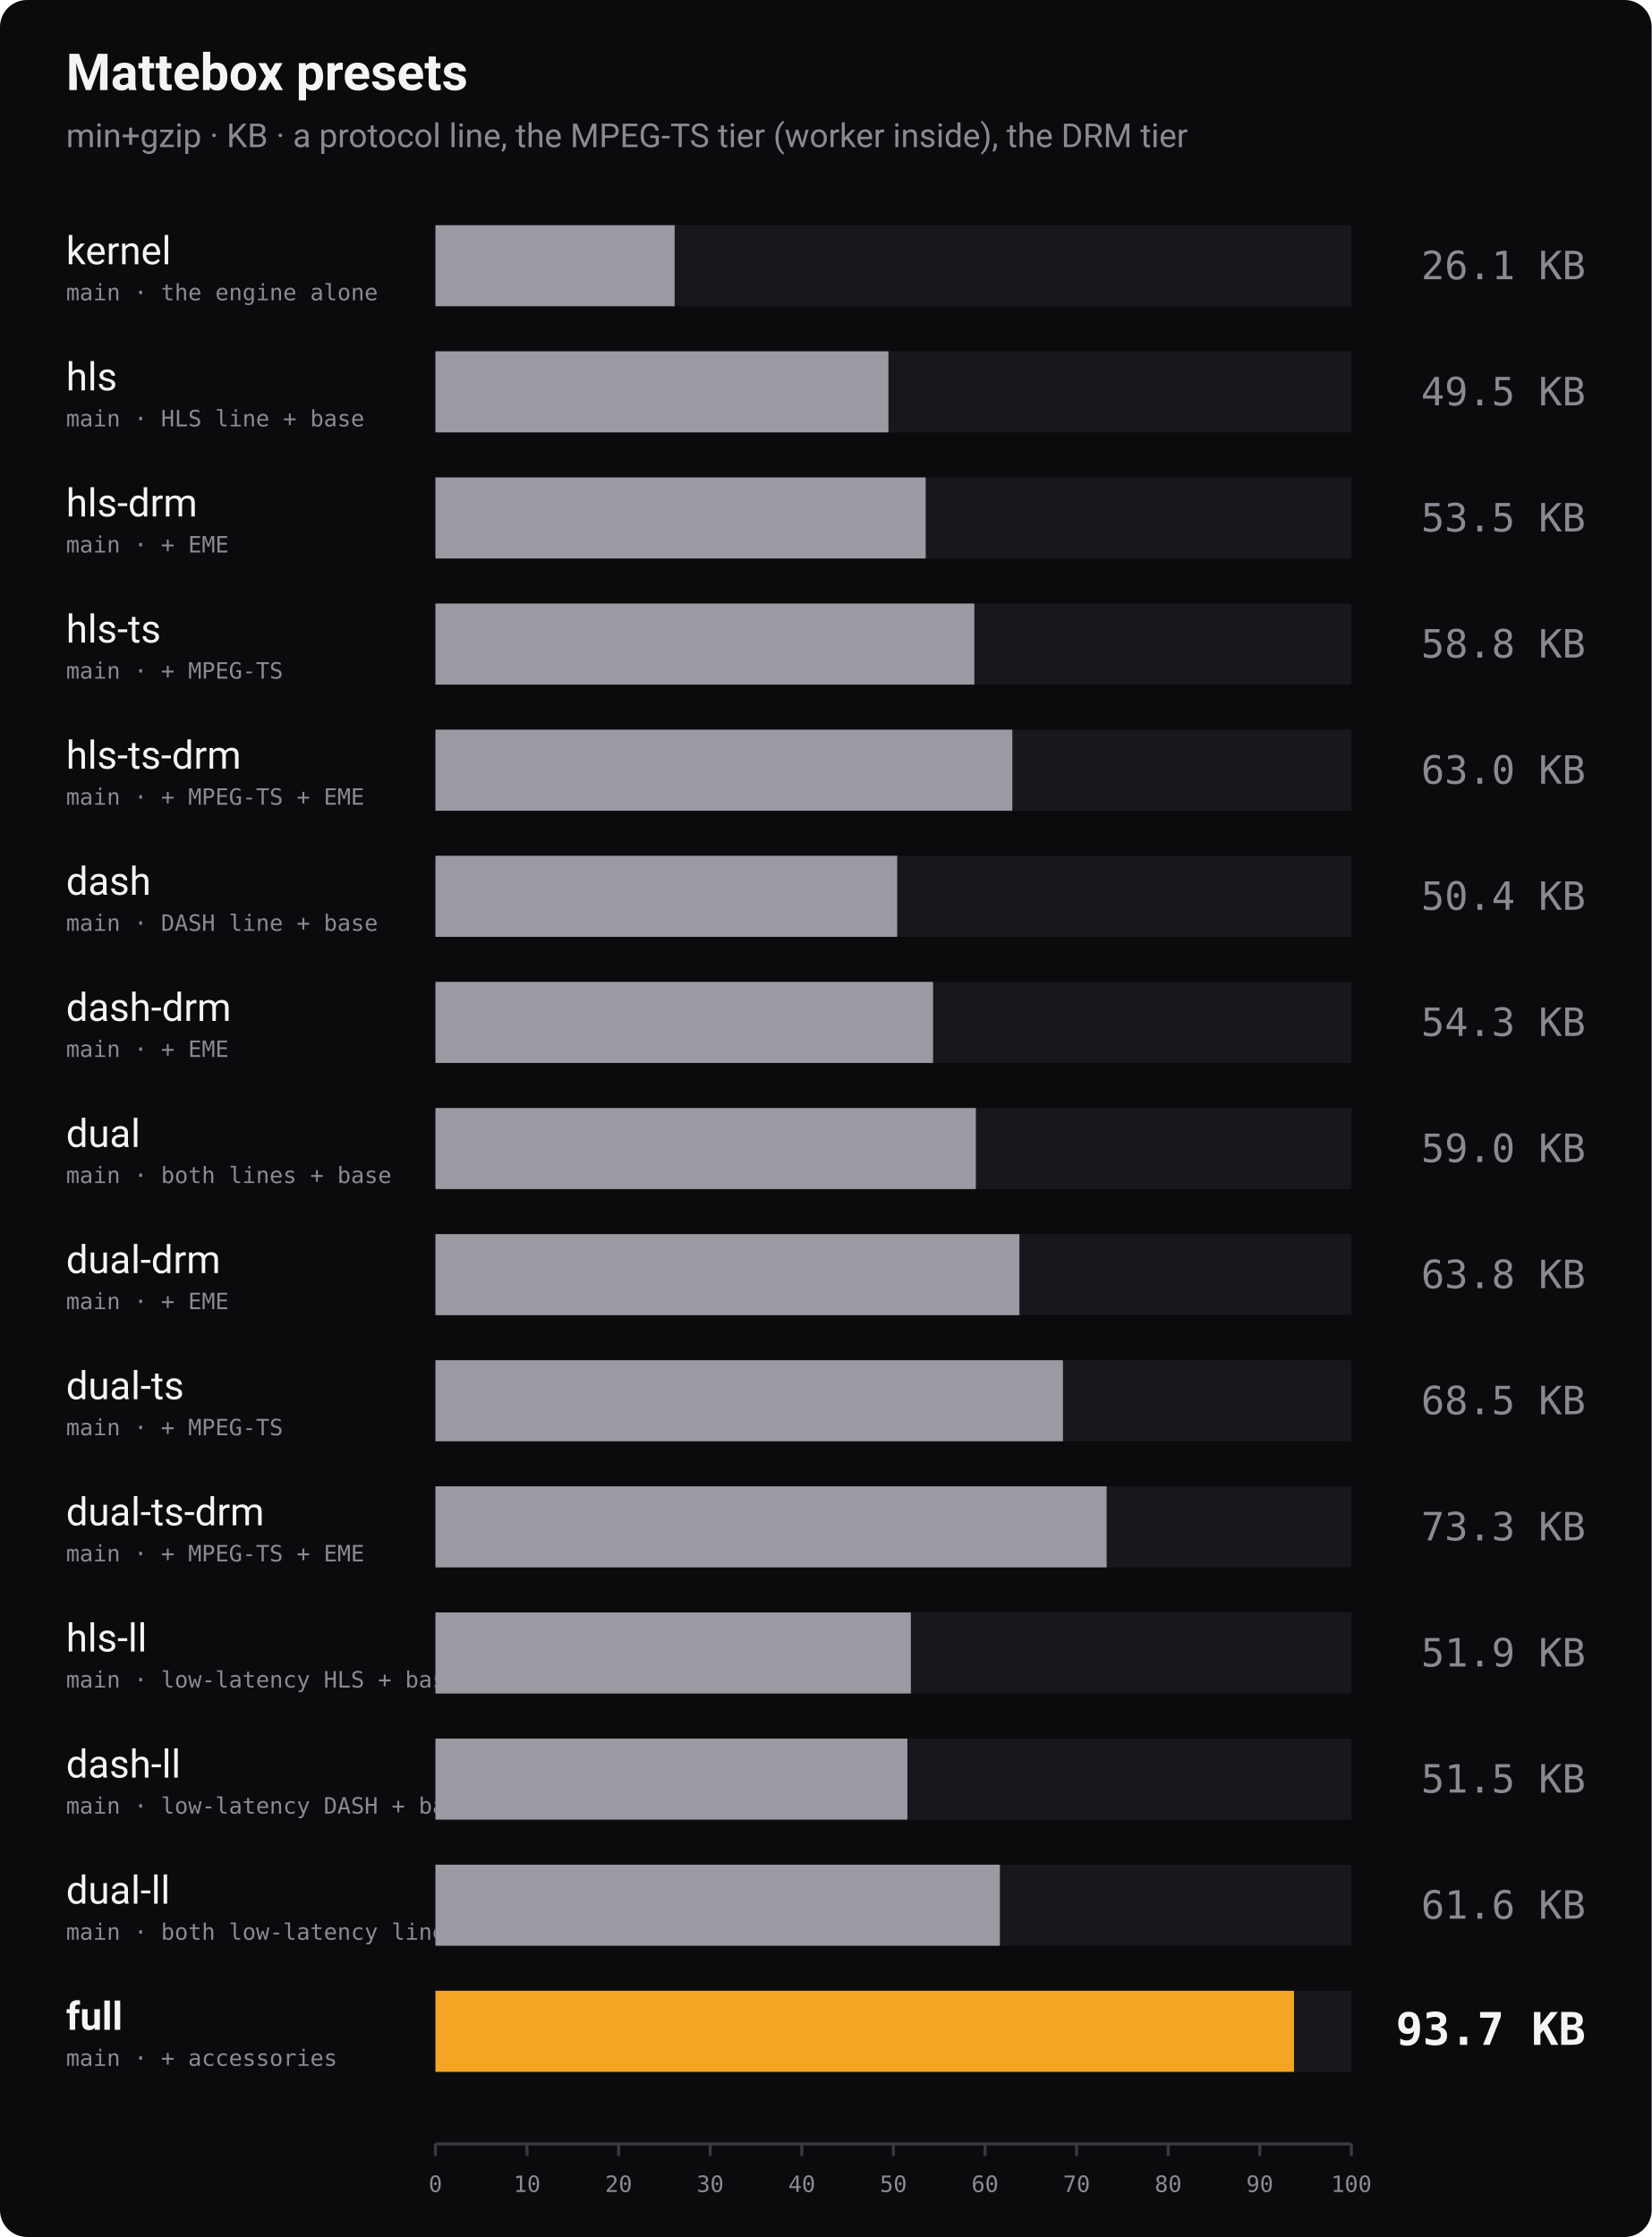
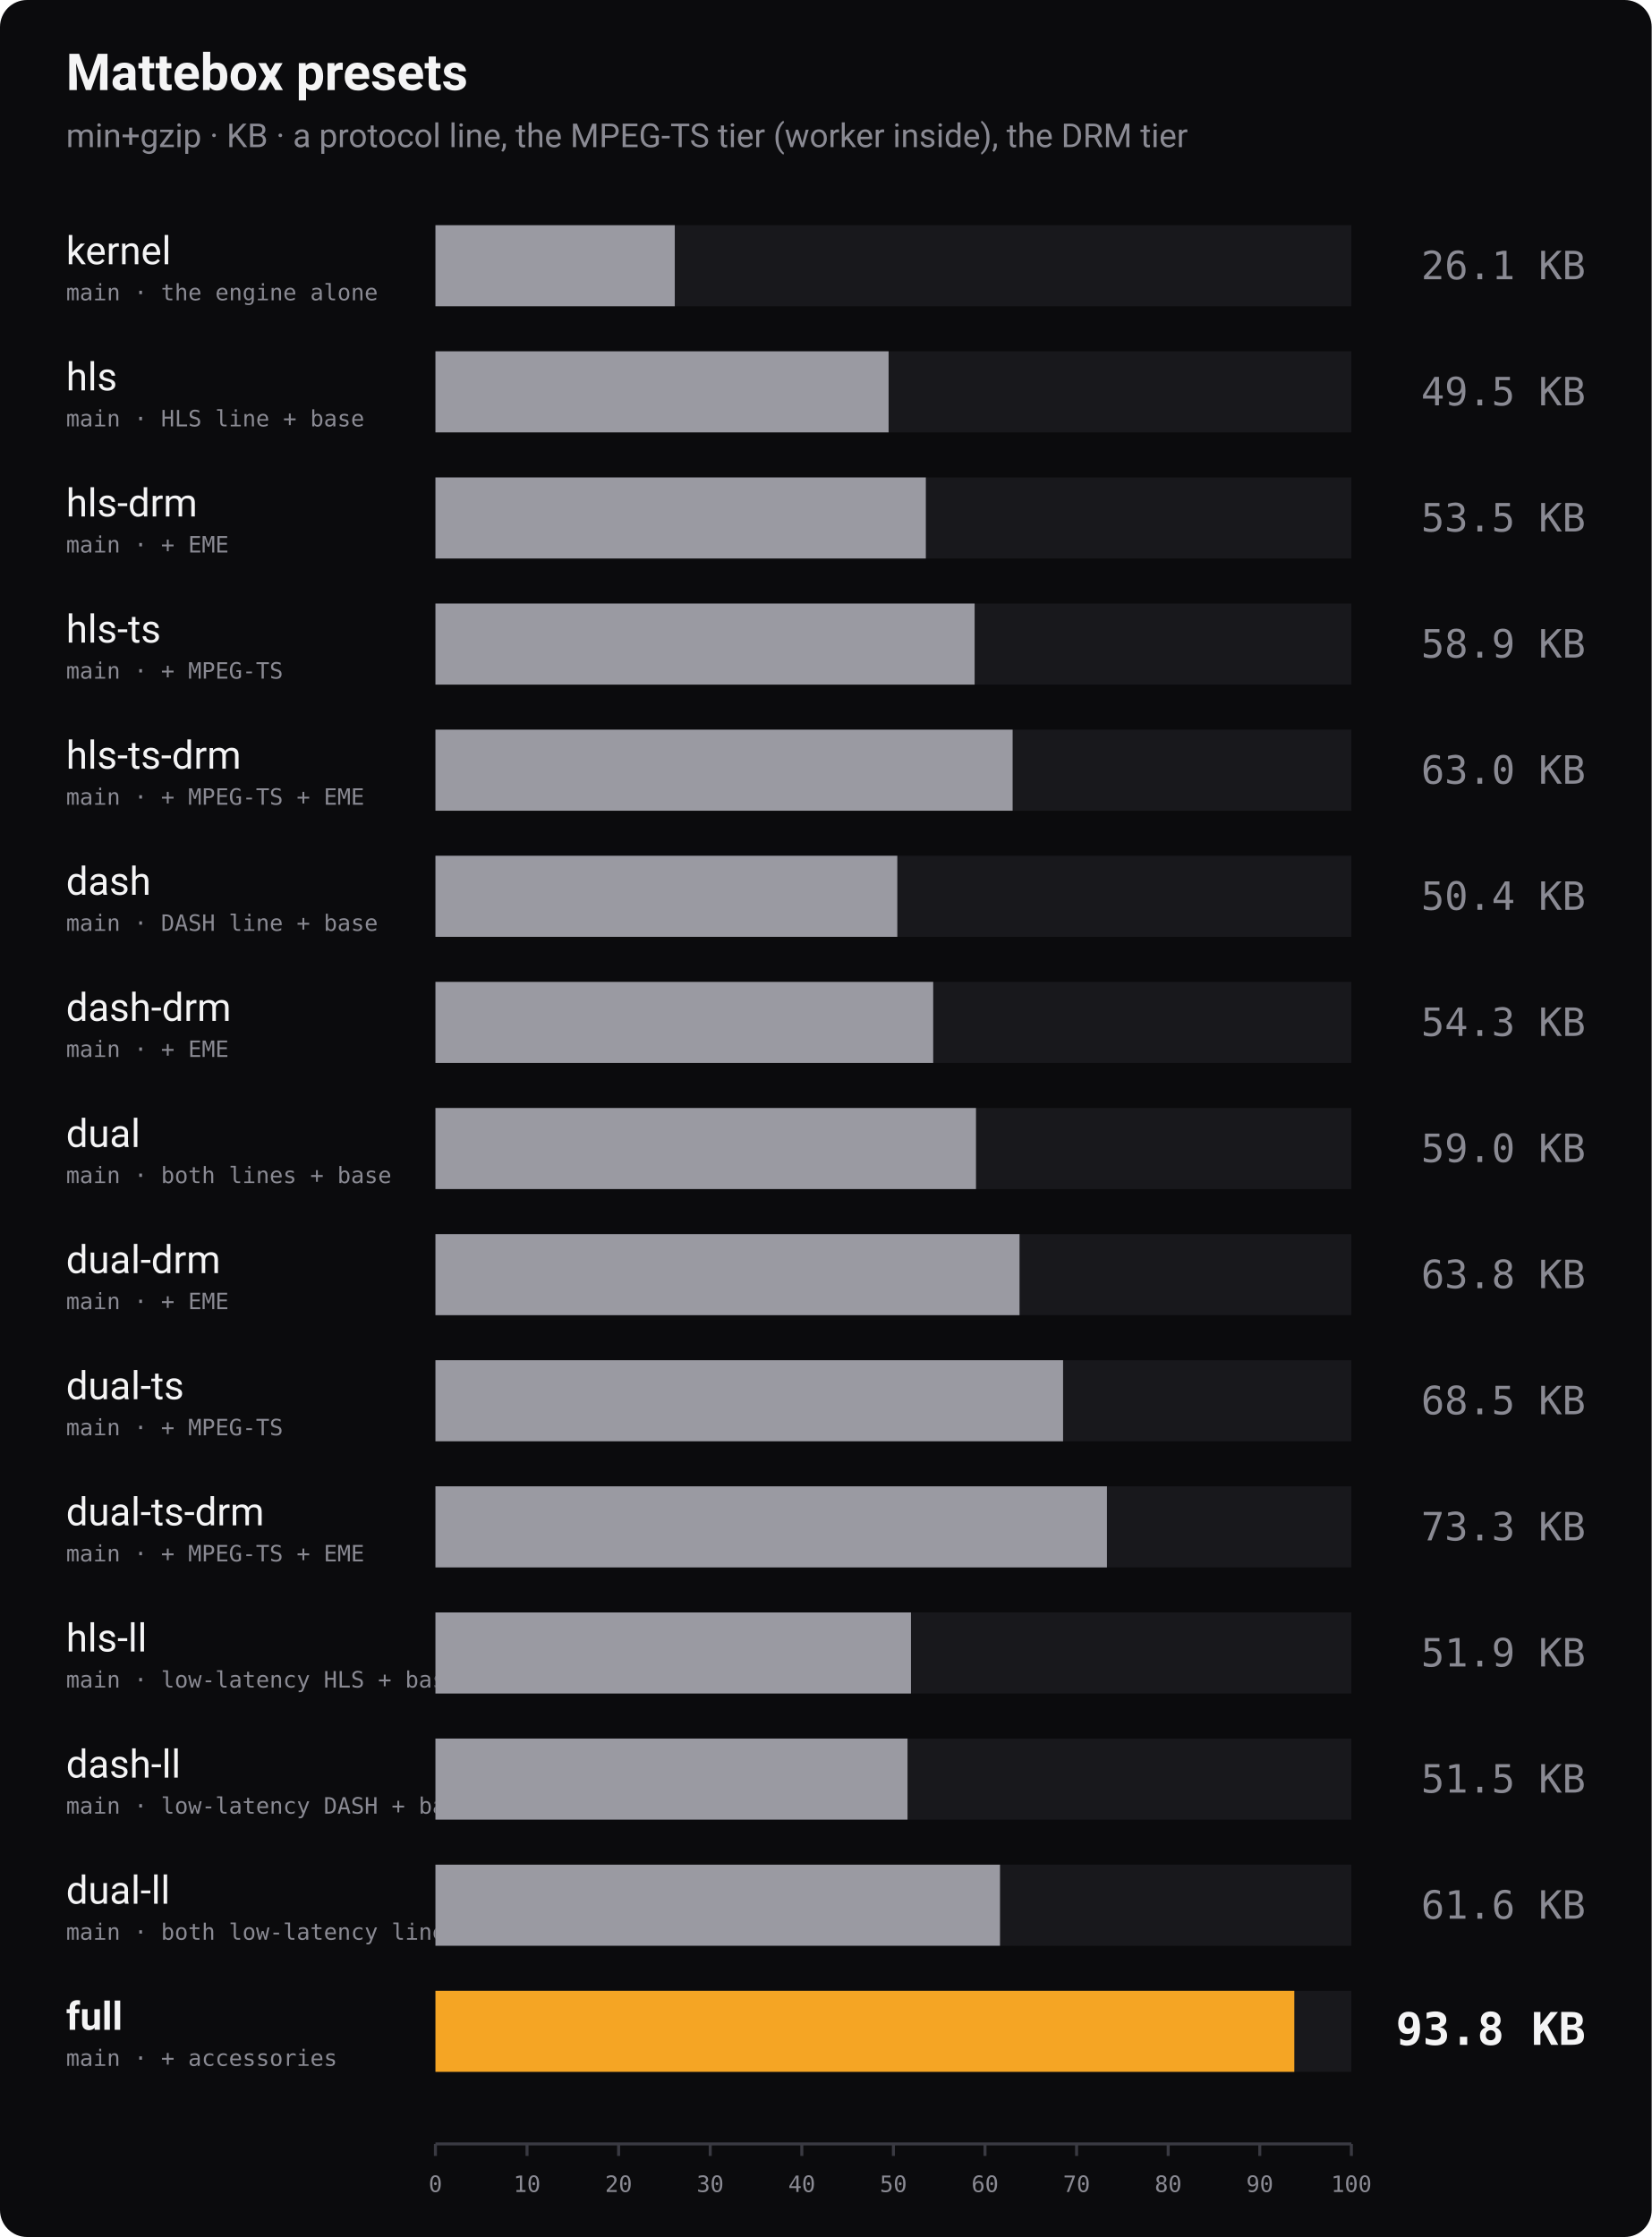
<svg xmlns="http://www.w3.org/2000/svg" width="1100" height="1490" viewBox="0 0 1100 1490" role="img" aria-label="Bundle size of every Mattebox preset, min+gzip">
  <rect width="1100" height="1490" rx="18" fill="#0b0b0d" />
  <text x="44" y="60" font-family="-apple-system, 'Segoe UI', Roboto, Helvetica, Arial, sans-serif" font-size="34" font-weight="700" fill="#f4f4f5">Mattebox presets</text>
  <text x="44" y="98" font-family="-apple-system, 'Segoe UI', Roboto, Helvetica, Arial, sans-serif" font-size="22" fill="#8a8a93">min+gzip · KB · a protocol line, the MPEG-TS tier (worker inside), the DRM tier</text>
  <text x="44" y="176" font-family="-apple-system, 'Segoe UI', Roboto, Helvetica, Arial, sans-serif" font-size="26" font-weight="400" fill="#f4f4f5">kernel</text>
  <text x="44" y="200" font-family="ui-monospace, 'SF Mono', Menlo, Consolas, monospace" font-size="15" fill="#8a8a93">main · the engine alone</text>
  <rect x="290" y="150" width="610" height="54" fill="#18181c" />
-   <rect x="290" y="150" width="159.3" height="54" fill="#9a9aa2" />
+   <rect x="290" y="150" width="159.4" height="54" fill="#9a9aa2" />
  <text x="1056" y="186" text-anchor="end" font-family="ui-monospace, 'SF Mono', Menlo, Consolas, monospace" font-size="26" font-weight="400" fill="#8a8a93">26.1 KB</text>
  <text x="44" y="260" font-family="-apple-system, 'Segoe UI', Roboto, Helvetica, Arial, sans-serif" font-size="26" font-weight="400" fill="#f4f4f5">hls</text>
  <text x="44" y="284" font-family="ui-monospace, 'SF Mono', Menlo, Consolas, monospace" font-size="15" fill="#8a8a93">main · HLS line + base</text>
  <rect x="290" y="234" width="610" height="54" fill="#18181c" />
-   <rect x="290" y="234" width="301.7" height="54" fill="#9a9aa2" />
+   <rect x="290" y="234" width="301.8" height="54" fill="#9a9aa2" />
  <text x="1056" y="270" text-anchor="end" font-family="ui-monospace, 'SF Mono', Menlo, Consolas, monospace" font-size="26" font-weight="400" fill="#8a8a93">49.5 KB</text>
  <text x="44" y="344" font-family="-apple-system, 'Segoe UI', Roboto, Helvetica, Arial, sans-serif" font-size="26" font-weight="400" fill="#f4f4f5">hls-drm</text>
  <text x="44" y="368" font-family="ui-monospace, 'SF Mono', Menlo, Consolas, monospace" font-size="15" fill="#8a8a93">main · + EME</text>
  <rect x="290" y="318" width="610" height="54" fill="#18181c" />
-   <rect x="290" y="318" width="326.5" height="54" fill="#9a9aa2" />
+   <rect x="290" y="318" width="326.6" height="54" fill="#9a9aa2" />
  <text x="1056" y="354" text-anchor="end" font-family="ui-monospace, 'SF Mono', Menlo, Consolas, monospace" font-size="26" font-weight="400" fill="#8a8a93">53.5 KB</text>
  <text x="44" y="428" font-family="-apple-system, 'Segoe UI', Roboto, Helvetica, Arial, sans-serif" font-size="26" font-weight="400" fill="#f4f4f5">hls-ts</text>
  <text x="44" y="452" font-family="ui-monospace, 'SF Mono', Menlo, Consolas, monospace" font-size="15" fill="#8a8a93">main · + MPEG-TS</text>
  <rect x="290" y="402" width="610" height="54" fill="#18181c" />
-   <rect x="290" y="402" width="358.9" height="54" fill="#9a9aa2" />
-   <text x="1056" y="438" text-anchor="end" font-family="ui-monospace, 'SF Mono', Menlo, Consolas, monospace" font-size="26" font-weight="400" fill="#8a8a93">58.8 KB</text>
+   <rect x="290" y="402" width="359.1" height="54" fill="#9a9aa2" />
+   <text x="1056" y="438" text-anchor="end" font-family="ui-monospace, 'SF Mono', Menlo, Consolas, monospace" font-size="26" font-weight="400" fill="#8a8a93">58.9 KB</text>
  <text x="44" y="512" font-family="-apple-system, 'Segoe UI', Roboto, Helvetica, Arial, sans-serif" font-size="26" font-weight="400" fill="#f4f4f5">hls-ts-drm</text>
  <text x="44" y="536" font-family="ui-monospace, 'SF Mono', Menlo, Consolas, monospace" font-size="15" fill="#8a8a93">main · + MPEG-TS + EME</text>
  <rect x="290" y="486" width="610" height="54" fill="#18181c" />
-   <rect x="290" y="486" width="384.2" height="54" fill="#9a9aa2" />
+   <rect x="290" y="486" width="384.4" height="54" fill="#9a9aa2" />
  <text x="1056" y="522" text-anchor="end" font-family="ui-monospace, 'SF Mono', Menlo, Consolas, monospace" font-size="26" font-weight="400" fill="#8a8a93">63.0 KB</text>
  <text x="44" y="596" font-family="-apple-system, 'Segoe UI', Roboto, Helvetica, Arial, sans-serif" font-size="26" font-weight="400" fill="#f4f4f5">dash</text>
  <text x="44" y="620" font-family="ui-monospace, 'SF Mono', Menlo, Consolas, monospace" font-size="15" fill="#8a8a93">main · DASH line + base</text>
  <rect x="290" y="570" width="610" height="54" fill="#18181c" />
-   <rect x="290" y="570" width="307.5" height="54" fill="#9a9aa2" />
+   <rect x="290" y="570" width="307.6" height="54" fill="#9a9aa2" />
  <text x="1056" y="606" text-anchor="end" font-family="ui-monospace, 'SF Mono', Menlo, Consolas, monospace" font-size="26" font-weight="400" fill="#8a8a93">50.4 KB</text>
  <text x="44" y="680" font-family="-apple-system, 'Segoe UI', Roboto, Helvetica, Arial, sans-serif" font-size="26" font-weight="400" fill="#f4f4f5">dash-drm</text>
  <text x="44" y="704" font-family="ui-monospace, 'SF Mono', Menlo, Consolas, monospace" font-size="15" fill="#8a8a93">main · + EME</text>
  <rect x="290" y="654" width="610" height="54" fill="#18181c" />
-   <rect x="290" y="654" width="331.4" height="54" fill="#9a9aa2" />
+   <rect x="290" y="654" width="331.5" height="54" fill="#9a9aa2" />
  <text x="1056" y="690" text-anchor="end" font-family="ui-monospace, 'SF Mono', Menlo, Consolas, monospace" font-size="26" font-weight="400" fill="#8a8a93">54.3 KB</text>
  <text x="44" y="764" font-family="-apple-system, 'Segoe UI', Roboto, Helvetica, Arial, sans-serif" font-size="26" font-weight="400" fill="#f4f4f5">dual</text>
  <text x="44" y="788" font-family="ui-monospace, 'SF Mono', Menlo, Consolas, monospace" font-size="15" fill="#8a8a93">main · both lines + base</text>
  <rect x="290" y="738" width="610" height="54" fill="#18181c" />
-   <rect x="290" y="738" width="359.9" height="54" fill="#9a9aa2" />
+   <rect x="290" y="738" width="360.0" height="54" fill="#9a9aa2" />
  <text x="1056" y="774" text-anchor="end" font-family="ui-monospace, 'SF Mono', Menlo, Consolas, monospace" font-size="26" font-weight="400" fill="#8a8a93">59.0 KB</text>
  <text x="44" y="848" font-family="-apple-system, 'Segoe UI', Roboto, Helvetica, Arial, sans-serif" font-size="26" font-weight="400" fill="#f4f4f5">dual-drm</text>
  <text x="44" y="872" font-family="ui-monospace, 'SF Mono', Menlo, Consolas, monospace" font-size="15" fill="#8a8a93">main · + EME</text>
  <rect x="290" y="822" width="610" height="54" fill="#18181c" />
-   <rect x="290" y="822" width="388.9" height="54" fill="#9a9aa2" />
+   <rect x="290" y="822" width="389.0" height="54" fill="#9a9aa2" />
  <text x="1056" y="858" text-anchor="end" font-family="ui-monospace, 'SF Mono', Menlo, Consolas, monospace" font-size="26" font-weight="400" fill="#8a8a93">63.8 KB</text>
  <text x="44" y="932" font-family="-apple-system, 'Segoe UI', Roboto, Helvetica, Arial, sans-serif" font-size="26" font-weight="400" fill="#f4f4f5">dual-ts</text>
  <text x="44" y="956" font-family="ui-monospace, 'SF Mono', Menlo, Consolas, monospace" font-size="15" fill="#8a8a93">main · + MPEG-TS</text>
  <rect x="290" y="906" width="610" height="54" fill="#18181c" />
-   <rect x="290" y="906" width="417.9" height="54" fill="#9a9aa2" />
+   <rect x="290" y="906" width="418.0" height="54" fill="#9a9aa2" />
  <text x="1056" y="942" text-anchor="end" font-family="ui-monospace, 'SF Mono', Menlo, Consolas, monospace" font-size="26" font-weight="400" fill="#8a8a93">68.5 KB</text>
  <text x="44" y="1016" font-family="-apple-system, 'Segoe UI', Roboto, Helvetica, Arial, sans-serif" font-size="26" font-weight="400" fill="#f4f4f5">dual-ts-drm</text>
  <text x="44" y="1040" font-family="ui-monospace, 'SF Mono', Menlo, Consolas, monospace" font-size="15" fill="#8a8a93">main · + MPEG-TS + EME</text>
  <rect x="290" y="990" width="610" height="54" fill="#18181c" />
-   <rect x="290" y="990" width="447.0" height="54" fill="#9a9aa2" />
+   <rect x="290" y="990" width="447.2" height="54" fill="#9a9aa2" />
  <text x="1056" y="1026" text-anchor="end" font-family="ui-monospace, 'SF Mono', Menlo, Consolas, monospace" font-size="26" font-weight="400" fill="#8a8a93">73.3 KB</text>
  <text x="44" y="1100" font-family="-apple-system, 'Segoe UI', Roboto, Helvetica, Arial, sans-serif" font-size="26" font-weight="400" fill="#f4f4f5">hls-ll</text>
  <text x="44" y="1124" font-family="ui-monospace, 'SF Mono', Menlo, Consolas, monospace" font-size="15" fill="#8a8a93">main · low-latency HLS + base</text>
  <rect x="290" y="1074" width="610" height="54" fill="#18181c" />
-   <rect x="290" y="1074" width="316.6" height="54" fill="#9a9aa2" />
+   <rect x="290" y="1074" width="316.7" height="54" fill="#9a9aa2" />
  <text x="1056" y="1110" text-anchor="end" font-family="ui-monospace, 'SF Mono', Menlo, Consolas, monospace" font-size="26" font-weight="400" fill="#8a8a93">51.9 KB</text>
  <text x="44" y="1184" font-family="-apple-system, 'Segoe UI', Roboto, Helvetica, Arial, sans-serif" font-size="26" font-weight="400" fill="#f4f4f5">dash-ll</text>
  <text x="44" y="1208" font-family="ui-monospace, 'SF Mono', Menlo, Consolas, monospace" font-size="15" fill="#8a8a93">main · low-latency DASH + base</text>
  <rect x="290" y="1158" width="610" height="54" fill="#18181c" />
-   <rect x="290" y="1158" width="314.3" height="54" fill="#9a9aa2" />
+   <rect x="290" y="1158" width="314.4" height="54" fill="#9a9aa2" />
  <text x="1056" y="1194" text-anchor="end" font-family="ui-monospace, 'SF Mono', Menlo, Consolas, monospace" font-size="26" font-weight="400" fill="#8a8a93">51.5 KB</text>
  <text x="44" y="1268" font-family="-apple-system, 'Segoe UI', Roboto, Helvetica, Arial, sans-serif" font-size="26" font-weight="400" fill="#f4f4f5">dual-ll</text>
  <text x="44" y="1292" font-family="ui-monospace, 'SF Mono', Menlo, Consolas, monospace" font-size="15" fill="#8a8a93">main · both low-latency lines + base</text>
  <rect x="290" y="1242" width="610" height="54" fill="#18181c" />
-   <rect x="290" y="1242" width="375.9" height="54" fill="#9a9aa2" />
+   <rect x="290" y="1242" width="376.0" height="54" fill="#9a9aa2" />
  <text x="1056" y="1278" text-anchor="end" font-family="ui-monospace, 'SF Mono', Menlo, Consolas, monospace" font-size="26" font-weight="400" fill="#8a8a93">61.6 KB</text>
  <text x="44" y="1352" font-family="-apple-system, 'Segoe UI', Roboto, Helvetica, Arial, sans-serif" font-size="26" font-weight="700" fill="#f4f4f5">full</text>
  <text x="44" y="1376" font-family="ui-monospace, 'SF Mono', Menlo, Consolas, monospace" font-size="15" fill="#8a8a93">main · + accessories</text>
  <rect x="290" y="1326" width="610" height="54" fill="#18181c" />
-   <rect x="290" y="1326" width="571.8" height="54" fill="#f5a524" />
-   <text x="1056" y="1362" text-anchor="end" font-family="ui-monospace, 'SF Mono', Menlo, Consolas, monospace" font-size="30" font-weight="700" fill="#f4f4f5">93.7 KB</text>
+   <rect x="290" y="1326" width="572.0" height="54" fill="#f5a524" />
+   <text x="1056" y="1362" text-anchor="end" font-family="ui-monospace, 'SF Mono', Menlo, Consolas, monospace" font-size="30" font-weight="700" fill="#f4f4f5">93.8 KB</text>
  <line x1="290" y1="1428" x2="900" y2="1428" stroke="#3a3a42" stroke-width="2" />
  <line x1="290.0" y1="1428" x2="290.0" y2="1436" stroke="#3a3a42" stroke-width="2" />
  <text x="290.0" y="1460" text-anchor="middle" font-family="ui-monospace, 'SF Mono', Menlo, Consolas, monospace" font-size="15" fill="#8a8a93">0</text>
  <line x1="351.0" y1="1428" x2="351.0" y2="1436" stroke="#3a3a42" stroke-width="2" />
  <text x="351.0" y="1460" text-anchor="middle" font-family="ui-monospace, 'SF Mono', Menlo, Consolas, monospace" font-size="15" fill="#8a8a93">10</text>
  <line x1="412.0" y1="1428" x2="412.0" y2="1436" stroke="#3a3a42" stroke-width="2" />
  <text x="412.0" y="1460" text-anchor="middle" font-family="ui-monospace, 'SF Mono', Menlo, Consolas, monospace" font-size="15" fill="#8a8a93">20</text>
  <line x1="473.0" y1="1428" x2="473.0" y2="1436" stroke="#3a3a42" stroke-width="2" />
  <text x="473.0" y="1460" text-anchor="middle" font-family="ui-monospace, 'SF Mono', Menlo, Consolas, monospace" font-size="15" fill="#8a8a93">30</text>
  <line x1="534.0" y1="1428" x2="534.0" y2="1436" stroke="#3a3a42" stroke-width="2" />
  <text x="534.0" y="1460" text-anchor="middle" font-family="ui-monospace, 'SF Mono', Menlo, Consolas, monospace" font-size="15" fill="#8a8a93">40</text>
  <line x1="595.0" y1="1428" x2="595.0" y2="1436" stroke="#3a3a42" stroke-width="2" />
  <text x="595.0" y="1460" text-anchor="middle" font-family="ui-monospace, 'SF Mono', Menlo, Consolas, monospace" font-size="15" fill="#8a8a93">50</text>
  <line x1="656.0" y1="1428" x2="656.0" y2="1436" stroke="#3a3a42" stroke-width="2" />
  <text x="656.0" y="1460" text-anchor="middle" font-family="ui-monospace, 'SF Mono', Menlo, Consolas, monospace" font-size="15" fill="#8a8a93">60</text>
  <line x1="717.0" y1="1428" x2="717.0" y2="1436" stroke="#3a3a42" stroke-width="2" />
  <text x="717.0" y="1460" text-anchor="middle" font-family="ui-monospace, 'SF Mono', Menlo, Consolas, monospace" font-size="15" fill="#8a8a93">70</text>
  <line x1="778.0" y1="1428" x2="778.0" y2="1436" stroke="#3a3a42" stroke-width="2" />
  <text x="778.0" y="1460" text-anchor="middle" font-family="ui-monospace, 'SF Mono', Menlo, Consolas, monospace" font-size="15" fill="#8a8a93">80</text>
  <line x1="839.0" y1="1428" x2="839.0" y2="1436" stroke="#3a3a42" stroke-width="2" />
  <text x="839.0" y="1460" text-anchor="middle" font-family="ui-monospace, 'SF Mono', Menlo, Consolas, monospace" font-size="15" fill="#8a8a93">90</text>
  <line x1="900.0" y1="1428" x2="900.0" y2="1436" stroke="#3a3a42" stroke-width="2" />
  <text x="900.0" y="1460" text-anchor="middle" font-family="ui-monospace, 'SF Mono', Menlo, Consolas, monospace" font-size="15" fill="#8a8a93">100</text>
</svg>
